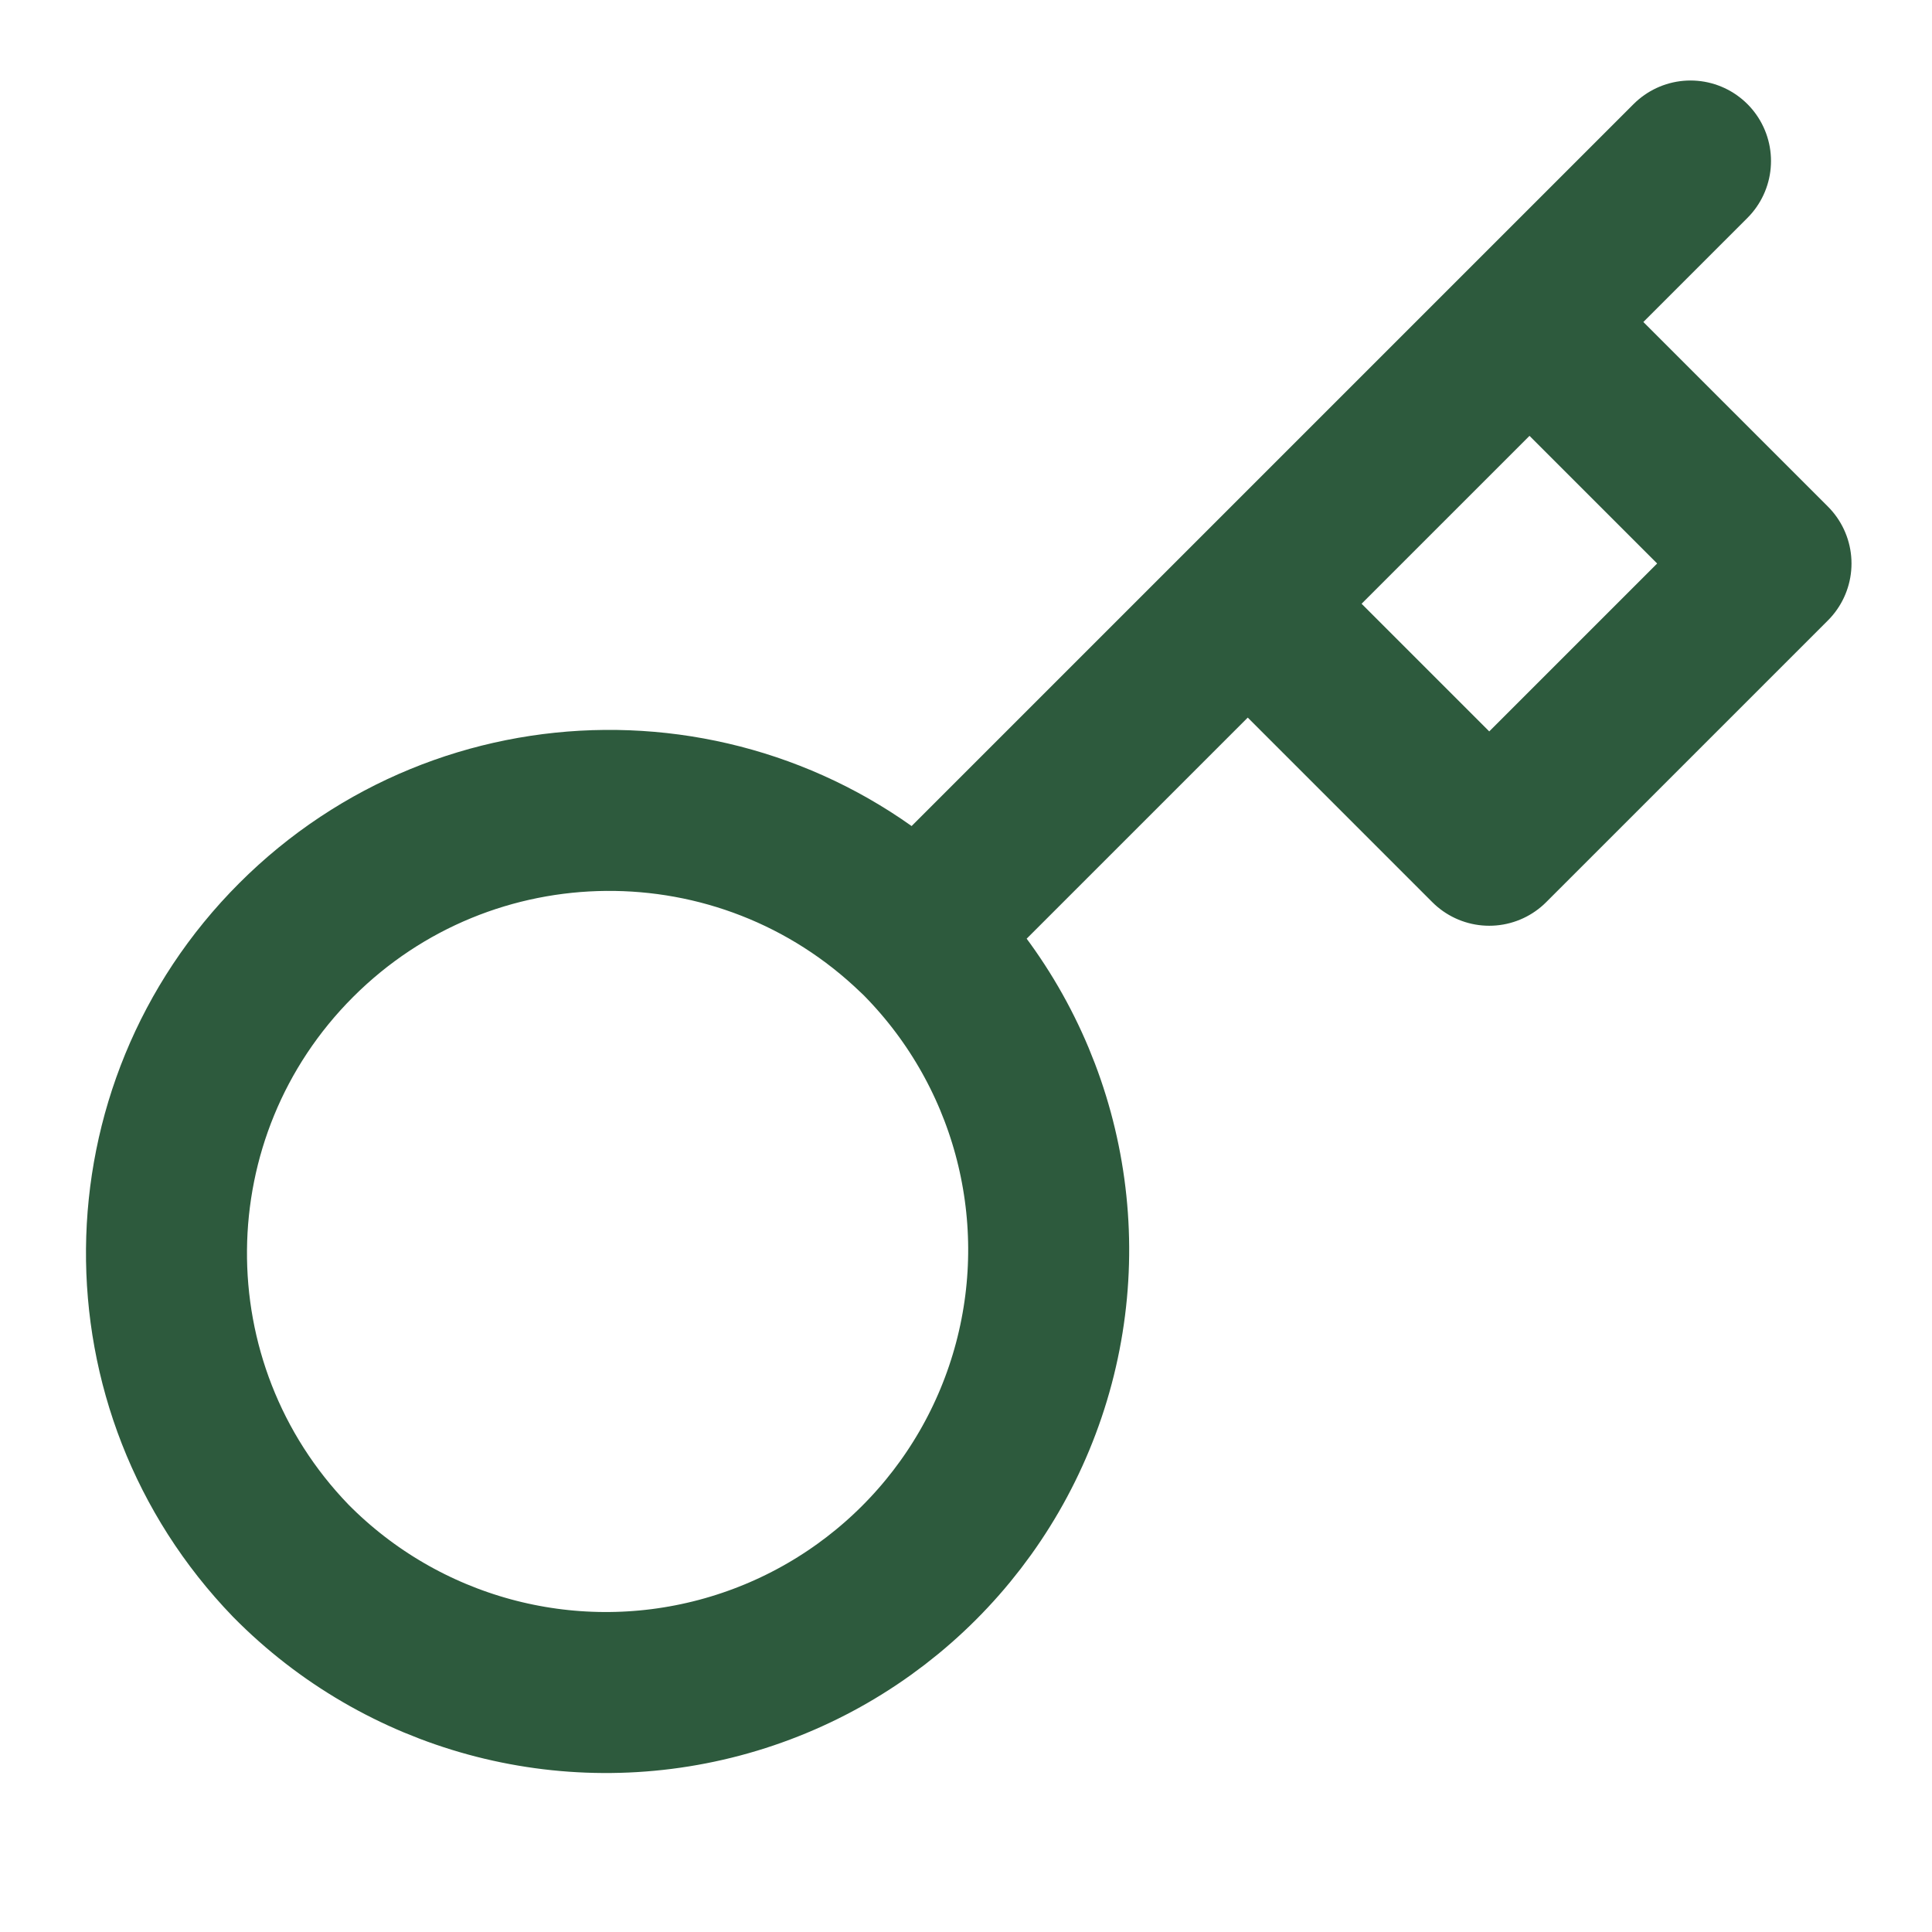
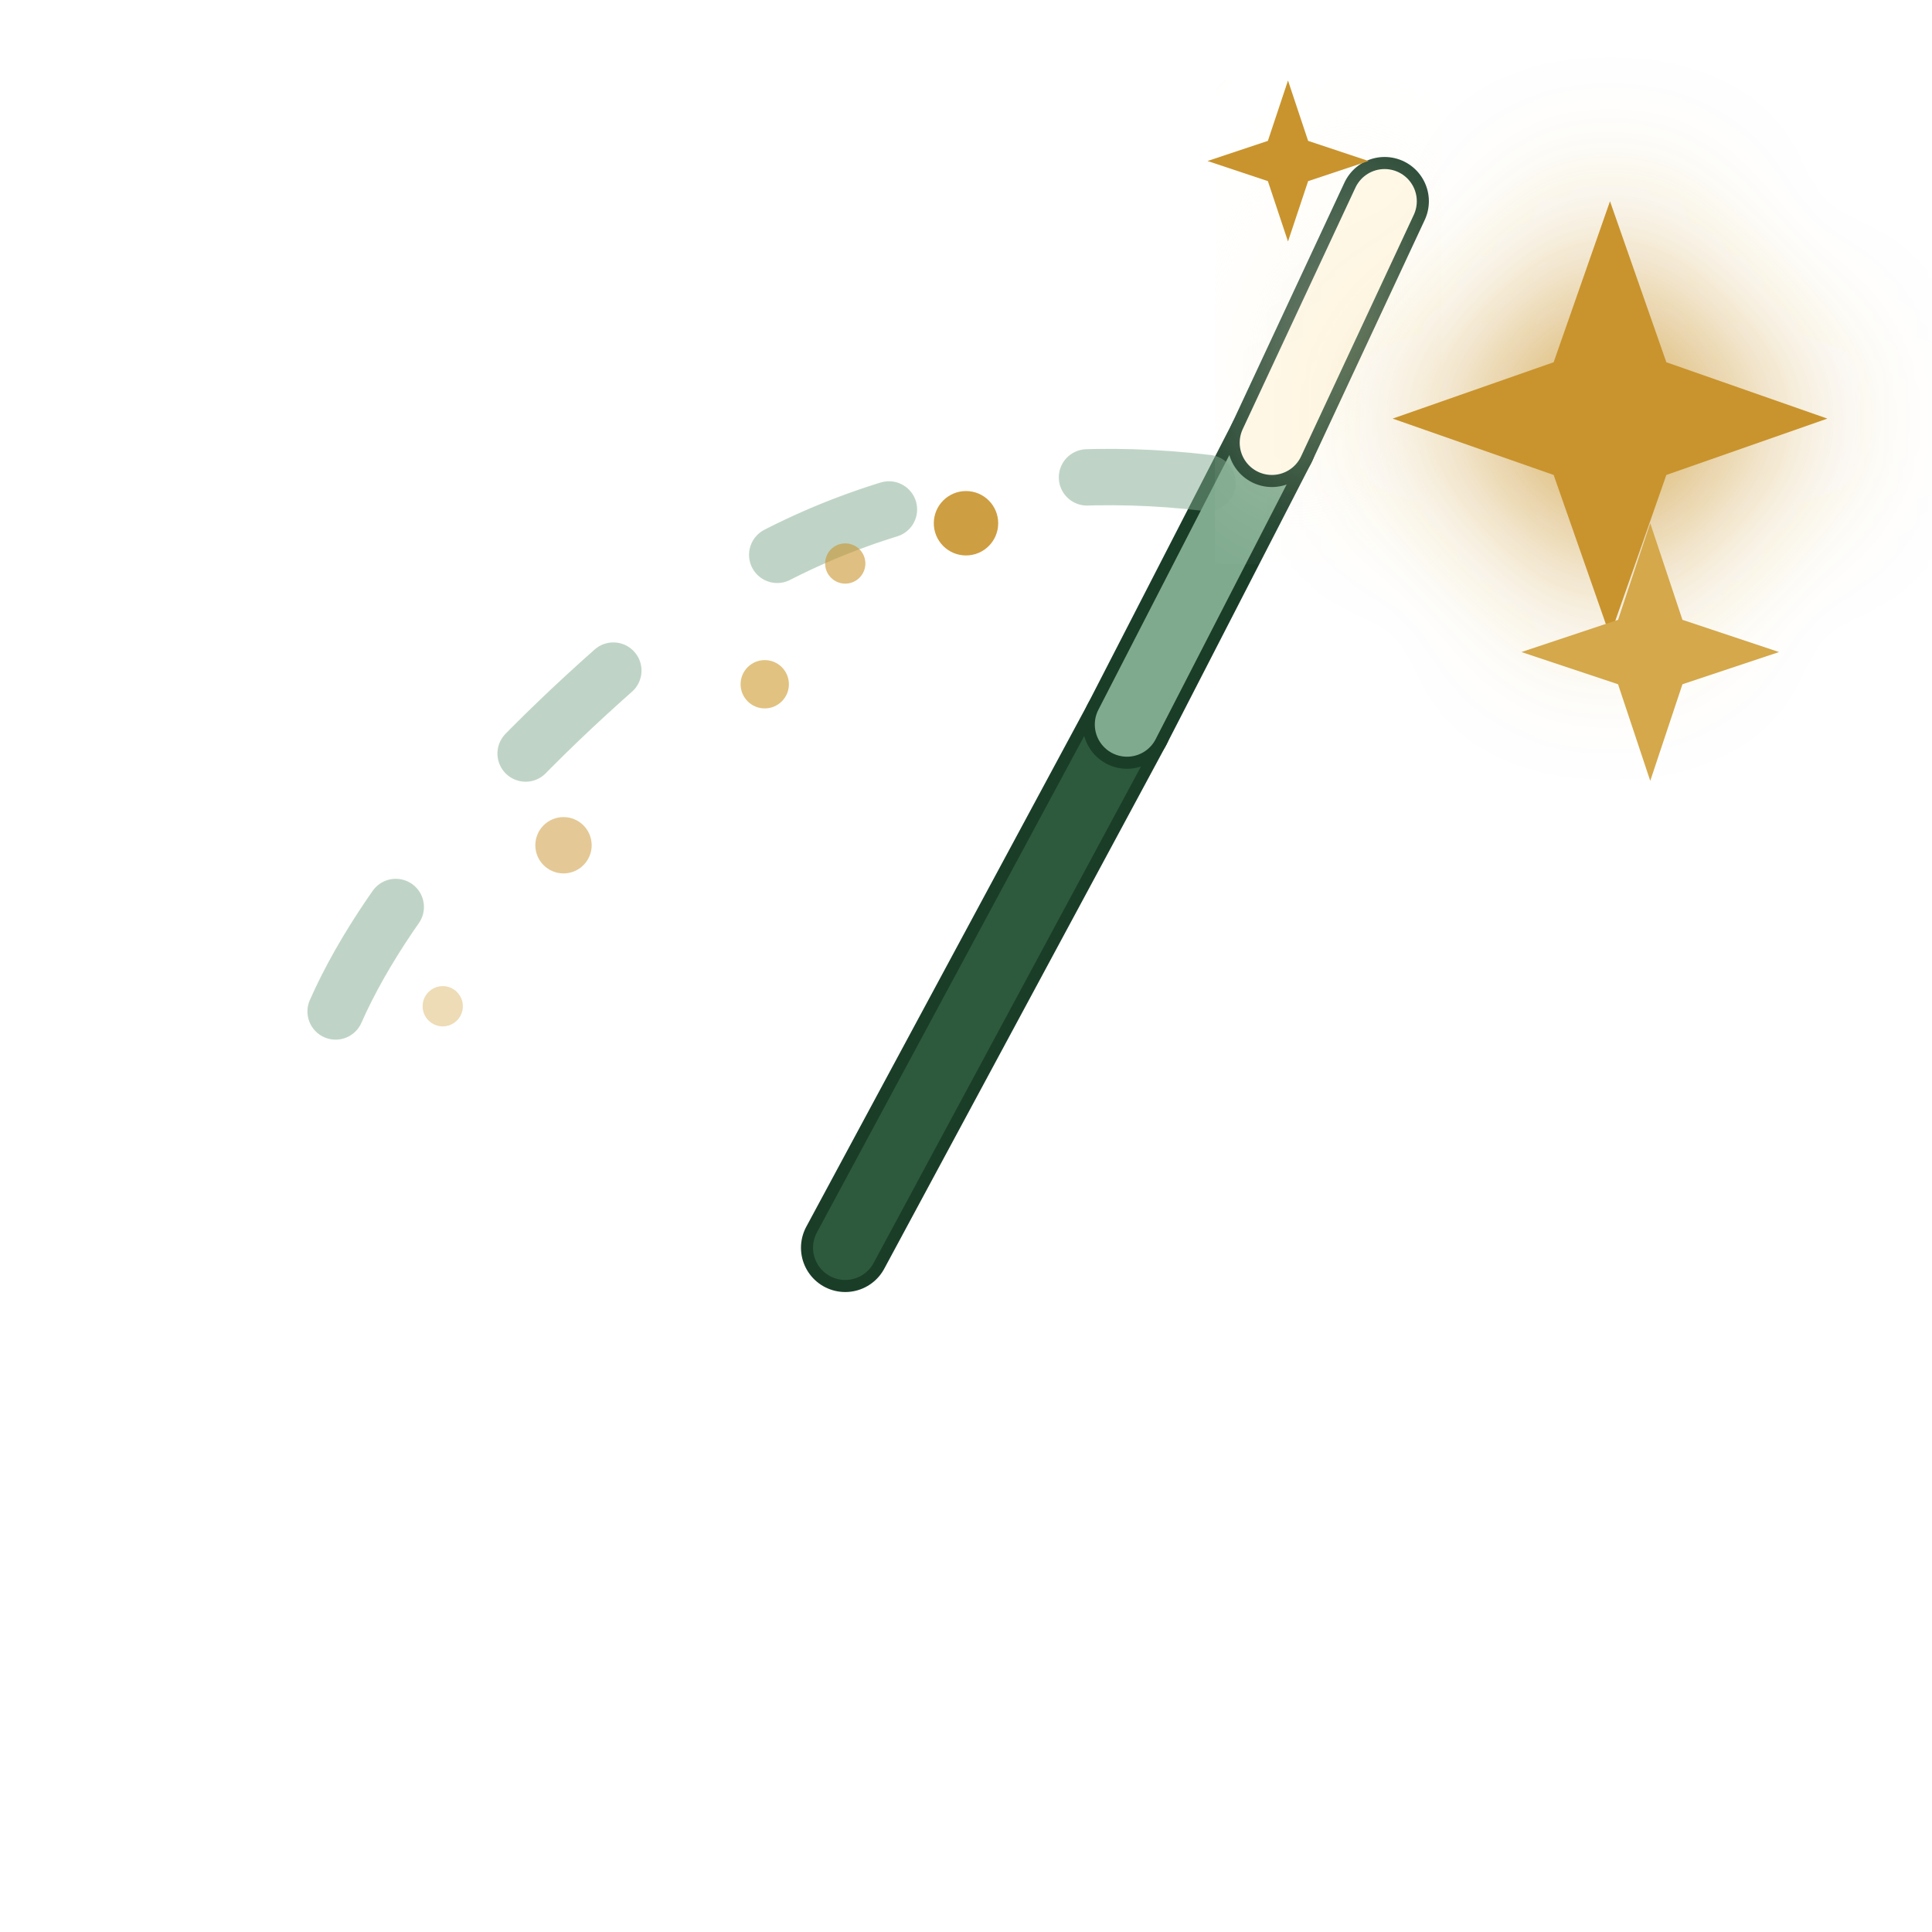
- <svg xmlns="http://www.w3.org/2000/svg" width="64" height="64" viewBox="0 0 24 24" fill="none" stroke="#2d5a3d" stroke-width="2" stroke-linecap="round" stroke-linejoin="round">
-   <path d="M21 2l-2 2m-7.61 7.61a5.5 5.5 0 1 1-7.778 7.778 5.5 5.5 0 0 1 7.777-7.777zm0 0L15.5 7.5m0 0l3 3L22 7l-3-3m-3.5 3.5L19 4" />
+ <svg xmlns="http://www.w3.org/2000/svg" width="64" height="64" viewBox="0 0 24 24" fill="none" stroke-linecap="round" stroke-linejoin="round">
+   <defs>
+     <filter id="g" x="-50%" y="-50%" width="200%" height="200%">
+       <feGaussianBlur in="SourceGraphic" stdDeviation="1" result="blur" />
+       <feMerge>
+         <feMergeNode in="blur" />
+         <feMergeNode in="SourceGraphic" />
+       </feMerge>
+     </filter>
+   </defs>
+   <line x1="14" y1="9" x2="10.5" y2="15.5" stroke="#1a3d28" stroke-width="1.1" />
+   <line x1="14" y1="9" x2="10.5" y2="15.5" stroke="#2d5a3d" stroke-width="0.8" />
+   <line x1="15.8" y1="5.5" x2="14" y2="9" stroke="#1a3d28" stroke-width="1.1" />
+   <line x1="15.8" y1="5.5" x2="14" y2="9" stroke="#7faa8e" stroke-width="0.8" />
+   <line x1="17.2" y1="2.5" x2="15.8" y2="5.5" stroke="#1a3d28" stroke-width="1.1" />
+   <line x1="17.2" y1="2.5" x2="15.8" y2="5.5" stroke="#fff8e7" stroke-width="0.8" filter="url(#g)" />
+   <path d="M15 6c-2.5-0.3-5 0.3-7 2s-3.5 3.5-4 5" fill="none" stroke="#7faa8e" stroke-width="0.7" stroke-dasharray="1.5 2.5" opacity="0.5" />
+   <circle cx="12" cy="6.5" r="0.4" fill="#c9942e" opacity="0.9" />
+   <circle cx="9.5" cy="8.5" r="0.3" fill="#d4a84b" opacity="0.7" />
+   <circle cx="7" cy="10.5" r="0.35" fill="#c9942e" opacity="0.5" />
+   <circle cx="5.5" cy="12.5" r="0.25" fill="#d4a84b" opacity="0.4" />
+   <circle cx="10.5" cy="7" r="0.25" fill="#c9942e" opacity="0.6" />
+   <path d="M20 2.5l0.7 2 2 0.7-2 0.7-0.7 2-0.7-2-2-0.7 2-0.7z" fill="#c9942e" stroke="none" filter="url(#g)" />
+   <path d="M20.5 6.5l0.4 1.2 1.2 0.4-1.2 0.4-0.4 1.2-0.4-1.2-1.2-0.4 1.2-0.4z" fill="#d4a84b" stroke="none" />
+   <path d="M16 1l0.25 0.75 0.75 0.25-0.75 0.25-0.25 0.75-0.25-0.75-0.75-0.25 0.75-0.25z" fill="#c9942e" stroke="none" />
</svg>
